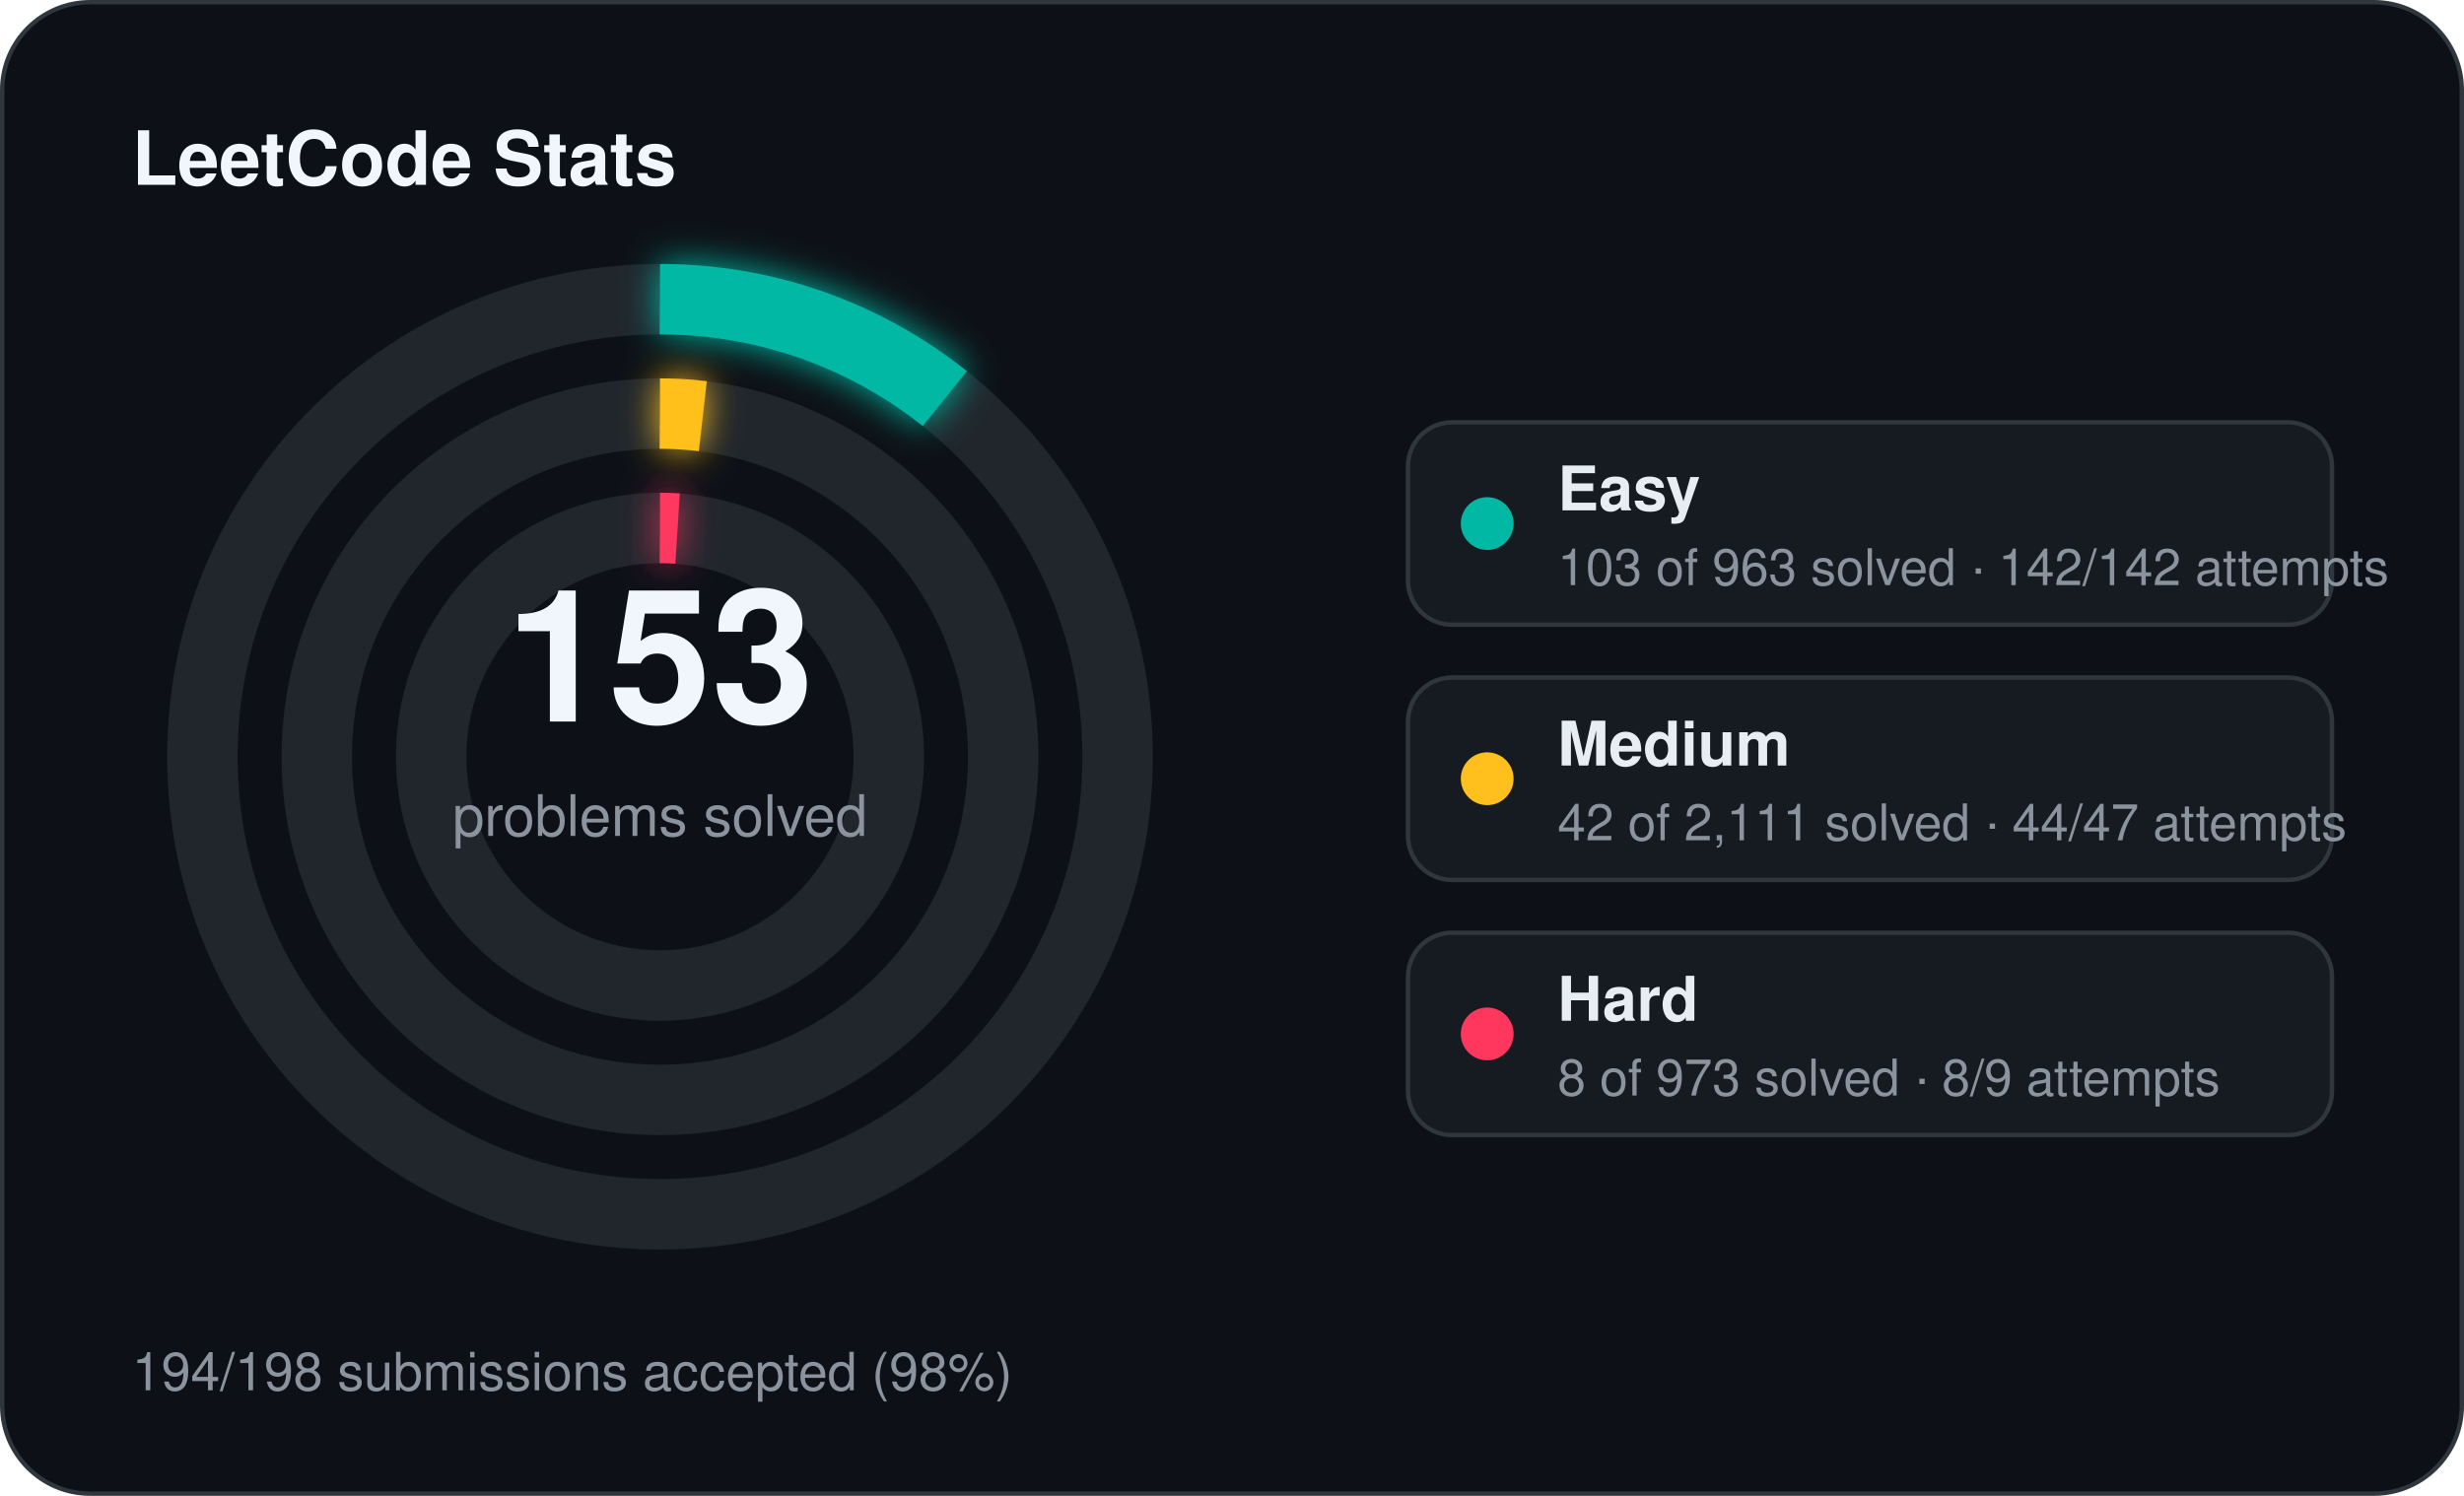
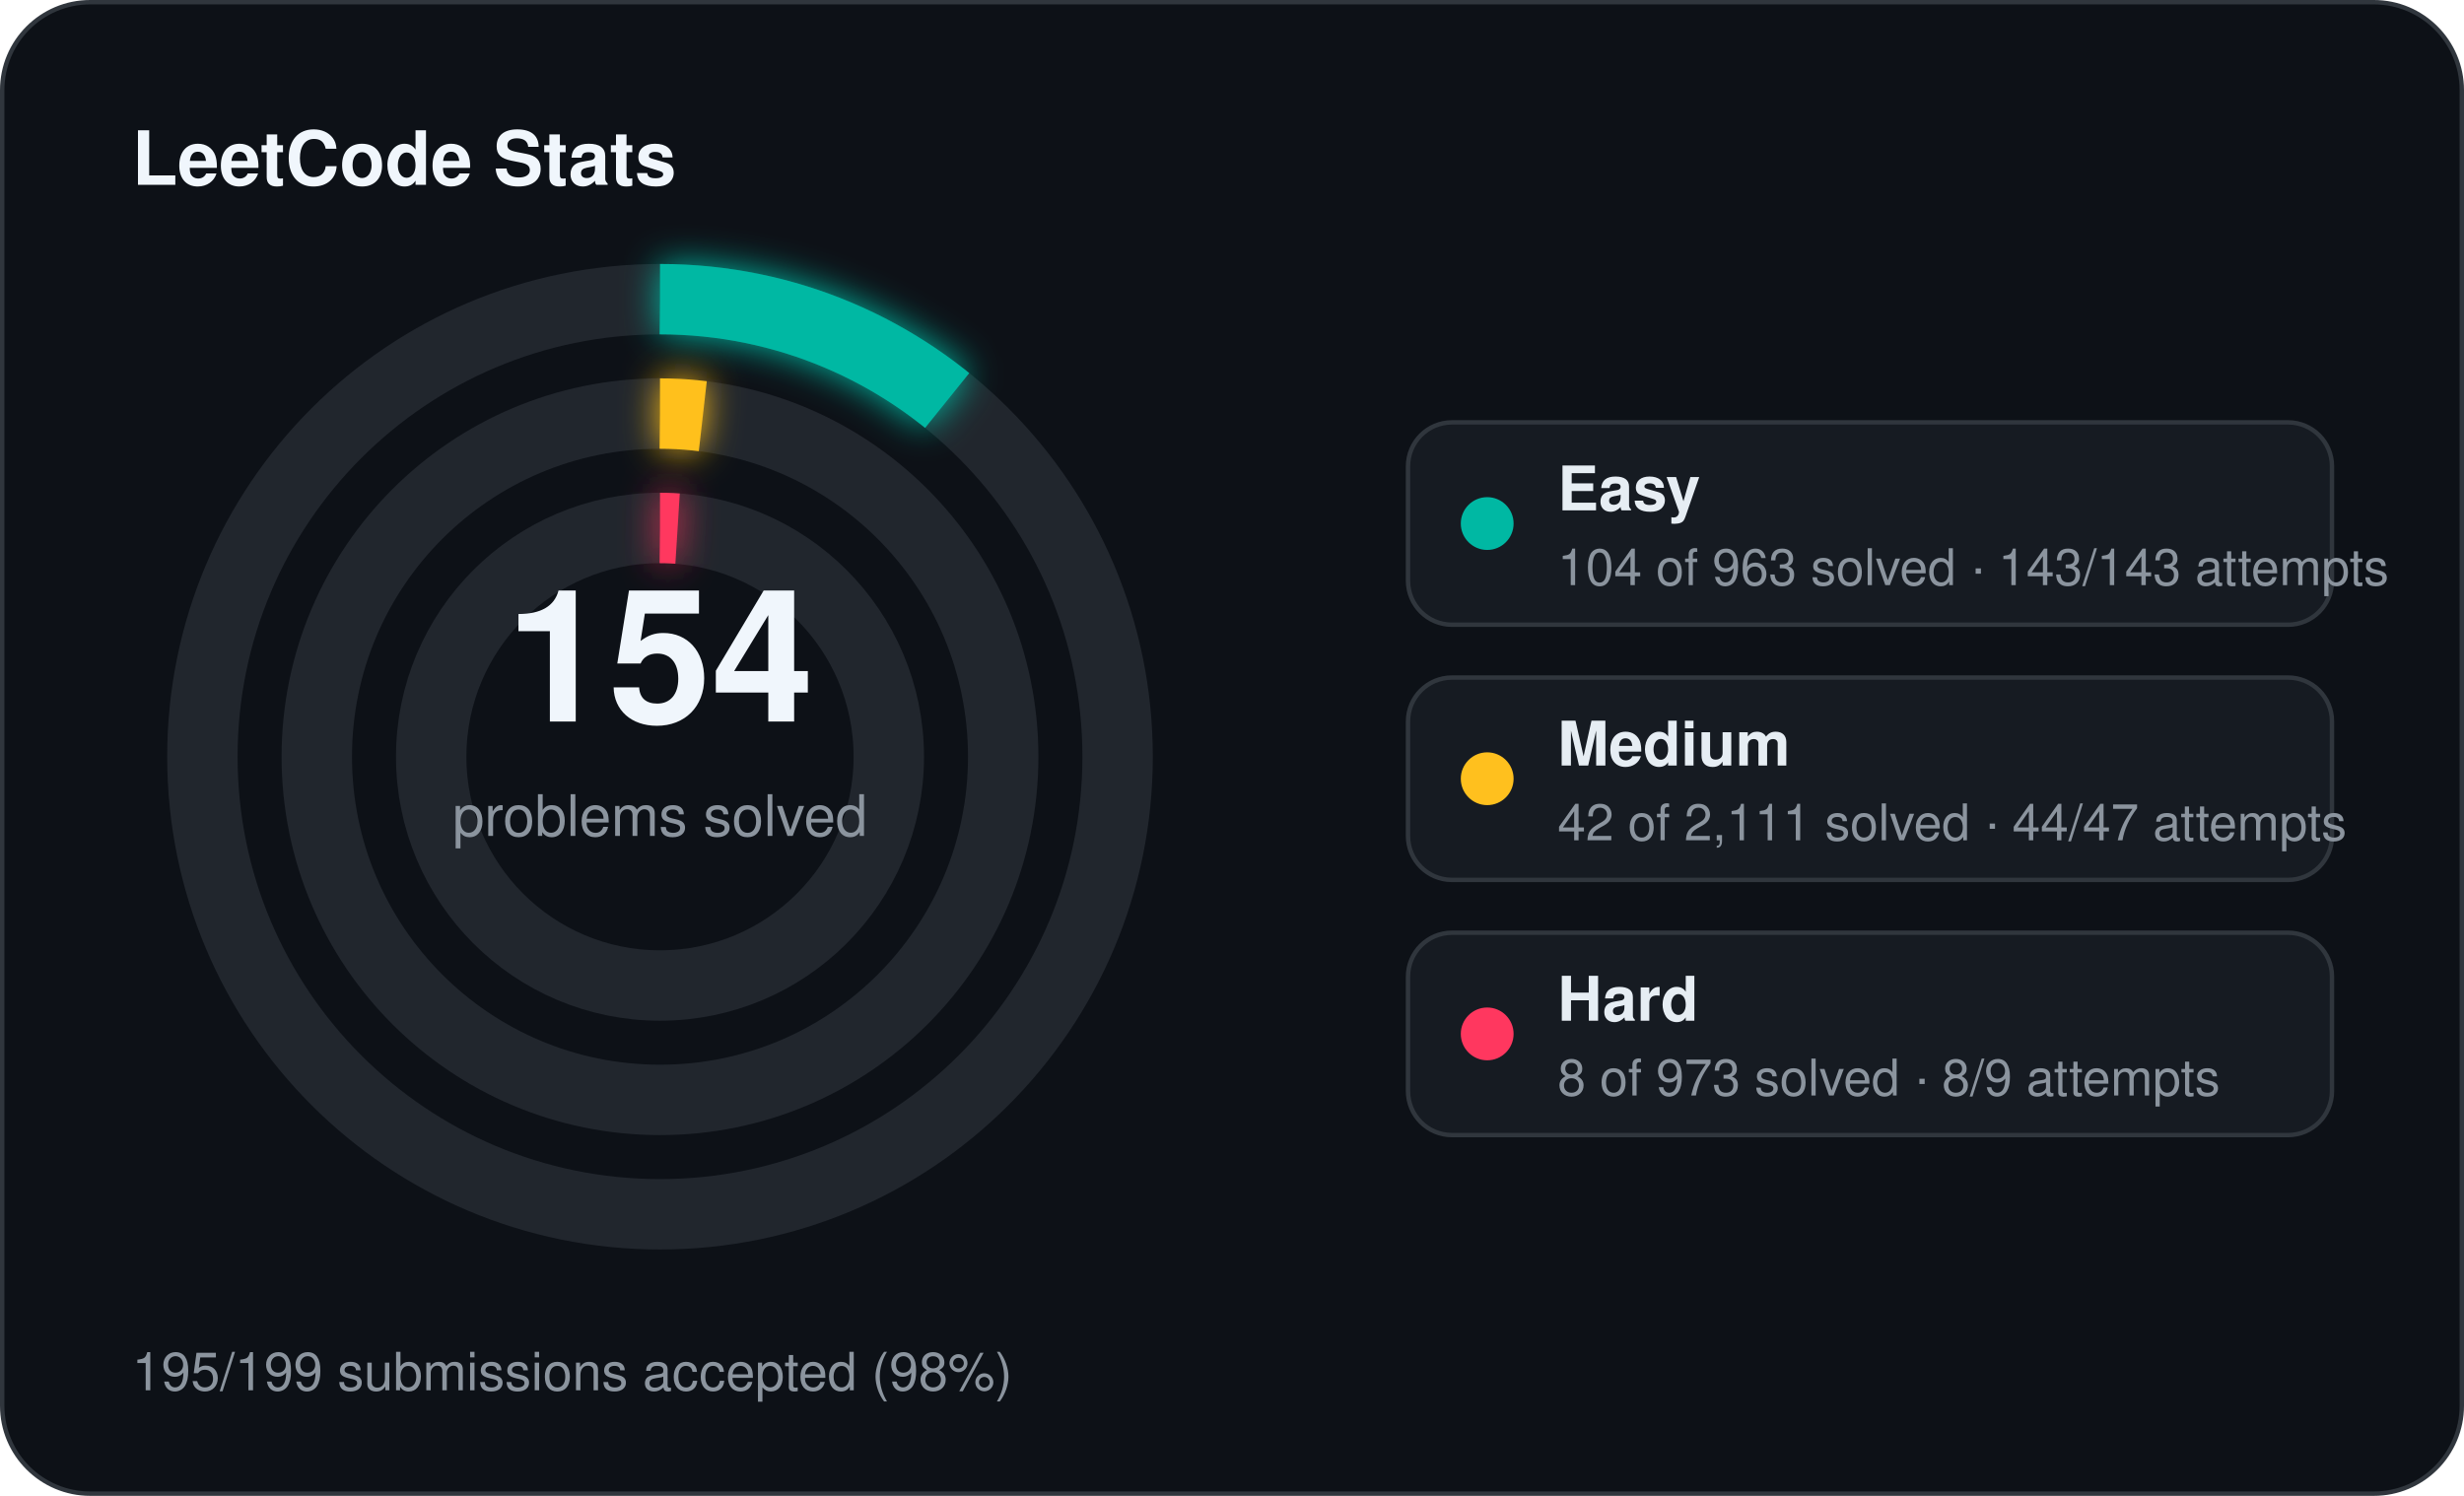
<svg xmlns="http://www.w3.org/2000/svg" width="560" height="340" viewBox="0 0 560 340">
  <defs>
    <filter id="stats-glow" x="-60%" y="-60%" width="220%" height="220%">
      <feGaussianBlur stdDeviation="4" result="blur" />
      <feMerge>
        <feMergeNode in="blur" />
        <feMergeNode in="SourceGraphic" />
      </feMerge>
    </filter>
  </defs>
  <rect x="0.5" y="0.5" width="559" height="339" rx="20" fill="#0d1117" stroke="#30363d" stroke-width="1" />
  <text x="30" y="42" fill="#f0f6fc" font-family="Segoe UI, Helvetica, Arial, sans-serif" font-size="17" font-weight="700">LeetCode Stats</text>
  <circle cx="150" cy="172" r="104" fill="none" stroke="#21262d" stroke-width="16" />
-   <circle cx="150" cy="172" r="104" fill="none" stroke="#00b8a3" stroke-width="16" stroke-linecap="butt" stroke-dasharray="69.89 653.45" transform="rotate(-90 150 172)" filter="url(#stats-glow)" />
+   <circle cx="150" cy="172" r="104" fill="none" stroke="#00b8a3" stroke-width="16" stroke-linecap="butt" stroke-dasharray="70.57 653.45" transform="rotate(-90 150 172)" filter="url(#stats-glow)" />
  <circle cx="150" cy="172" r="78" fill="none" stroke="#21262d" stroke-width="16" />
  <circle cx="150" cy="172" r="78" fill="none" stroke="#ffc01e" stroke-width="16" stroke-linecap="butt" stroke-dasharray="9.75 490.09" transform="rotate(-90 150 172)" filter="url(#stats-glow)" />
  <circle cx="150" cy="172" r="52" fill="none" stroke="#21262d" stroke-width="16" />
  <circle cx="150" cy="172" r="52" fill="none" stroke="#ff375f" stroke-width="16" stroke-linecap="butt" stroke-dasharray="4.00 326.73" transform="rotate(-90 150 172)" filter="url(#stats-glow)" />
-   <text x="150" y="164" text-anchor="middle" fill="#f0f6fc" font-family="Segoe UI, Helvetica, Arial, sans-serif" font-size="42" font-weight="700">153</text>
+   <text x="150" y="164" text-anchor="middle" fill="#f0f6fc" font-family="Segoe UI, Helvetica, Arial, sans-serif" font-size="42" font-weight="700">154</text>
  <text x="150" y="190" text-anchor="middle" fill="#8b949e" font-family="Segoe UI, Helvetica, Arial, sans-serif" font-size="13">problems solved</text>
  <rect x="320" y="96" width="210" height="46" rx="10" fill="#161b22" stroke="#30363d" stroke-width="1" />
  <circle cx="338" cy="119" r="6" fill="#00b8a3" />
  <text x="354" y="116" fill="#e6edf3" font-family="Segoe UI, Helvetica, Arial, sans-serif" font-size="14" font-weight="600">Easy</text>
-   <text x="354" y="133" fill="#8b949e" font-family="Segoe UI, Helvetica, Arial, sans-serif" font-size="11.5">103 of 963 solved · 142/142 attempts</text>
+   <text x="354" y="133" fill="#8b949e" font-family="Segoe UI, Helvetica, Arial, sans-serif" font-size="11.5">104 of 963 solved · 143/143 attempts</text>
  <rect x="320" y="154" width="210" height="46" rx="10" fill="#161b22" stroke="#30363d" stroke-width="1" />
  <circle cx="338" cy="177" r="6" fill="#ffc01e" />
  <text x="354" y="174" fill="#e6edf3" font-family="Segoe UI, Helvetica, Arial, sans-serif" font-size="14" font-weight="600">Medium</text>
  <text x="354" y="191" fill="#8b949e" font-family="Segoe UI, Helvetica, Arial, sans-serif" font-size="11.5">42 of 2,111 solved · 44/47 attempts</text>
  <rect x="320" y="212" width="210" height="46" rx="10" fill="#161b22" stroke="#30363d" stroke-width="1" />
  <circle cx="338" cy="235" r="6" fill="#ff375f" />
  <text x="354" y="232" fill="#e6edf3" font-family="Segoe UI, Helvetica, Arial, sans-serif" font-size="14" font-weight="600">Hard</text>
  <text x="354" y="249" fill="#8b949e" font-family="Segoe UI, Helvetica, Arial, sans-serif" font-size="11.5">8 of 973 solved · 8/9 attempts</text>
-   <text x="30" y="316" fill="#8b949e" font-family="Segoe UI, Helvetica, Arial, sans-serif" font-size="12">194/198 submissions accepted (98%)</text>
+   <text x="30" y="316" fill="#8b949e" font-family="Segoe UI, Helvetica, Arial, sans-serif" font-size="12">195/199 submissions accepted (98%)</text>
</svg>
